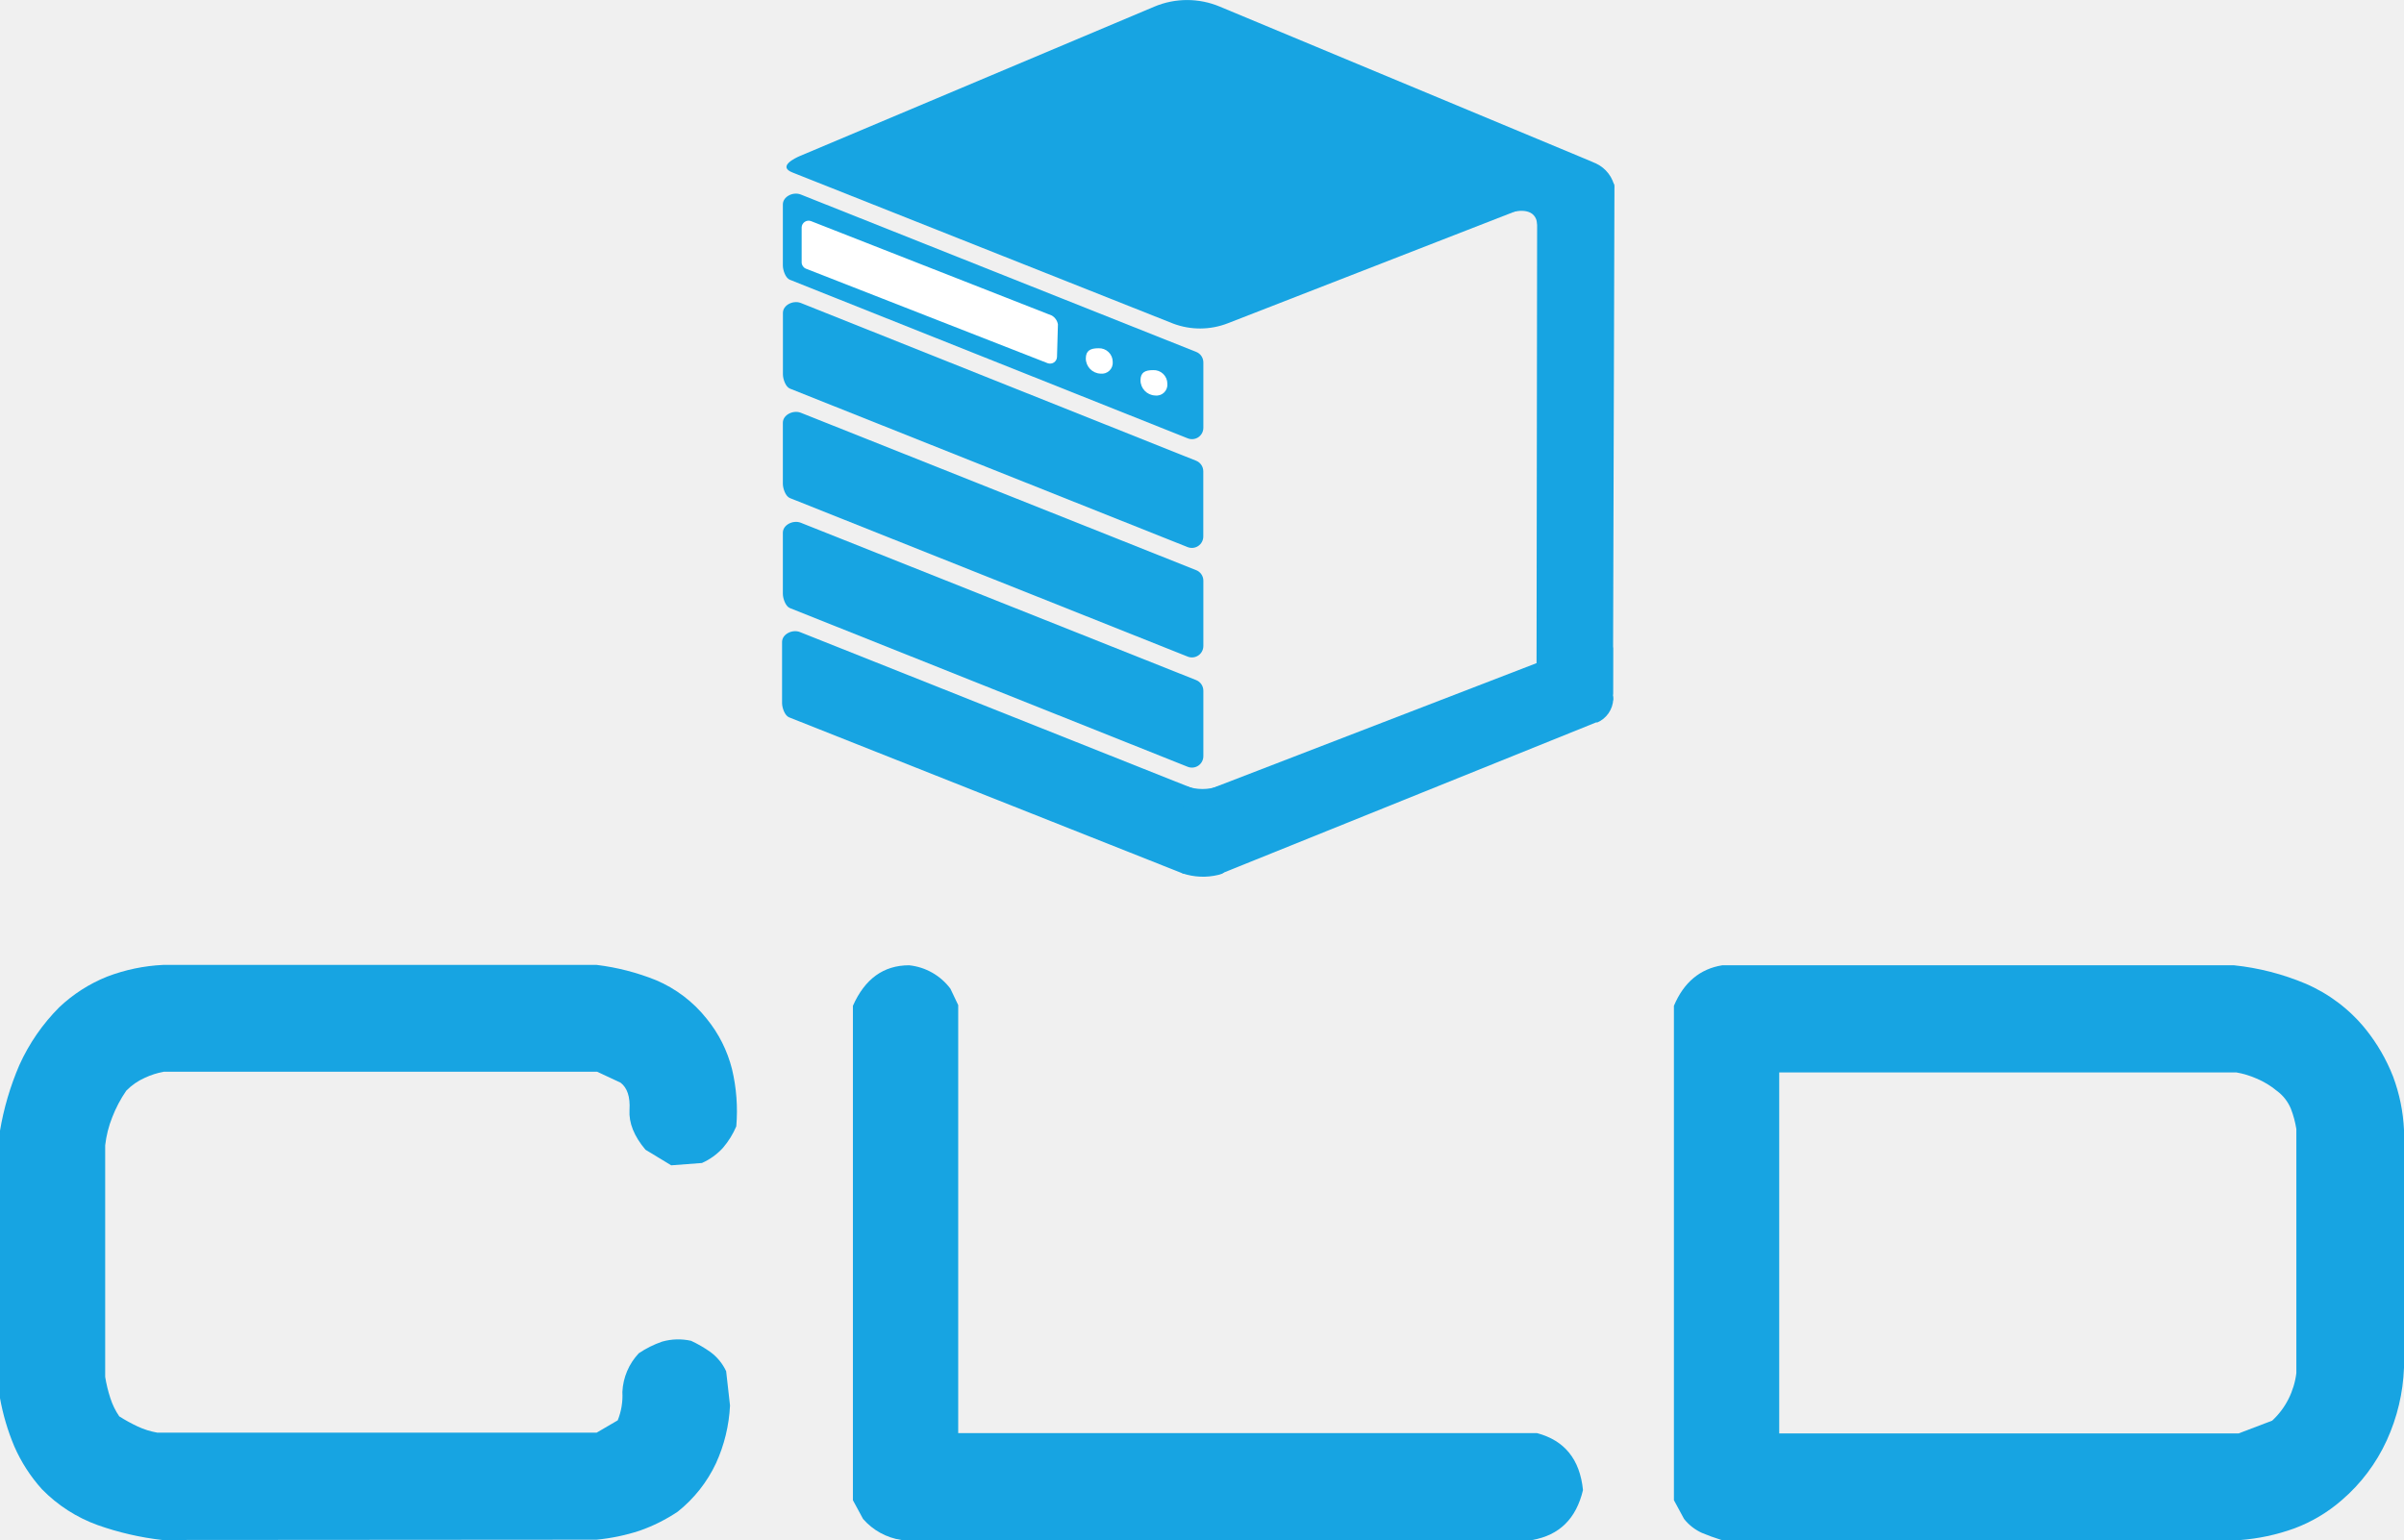
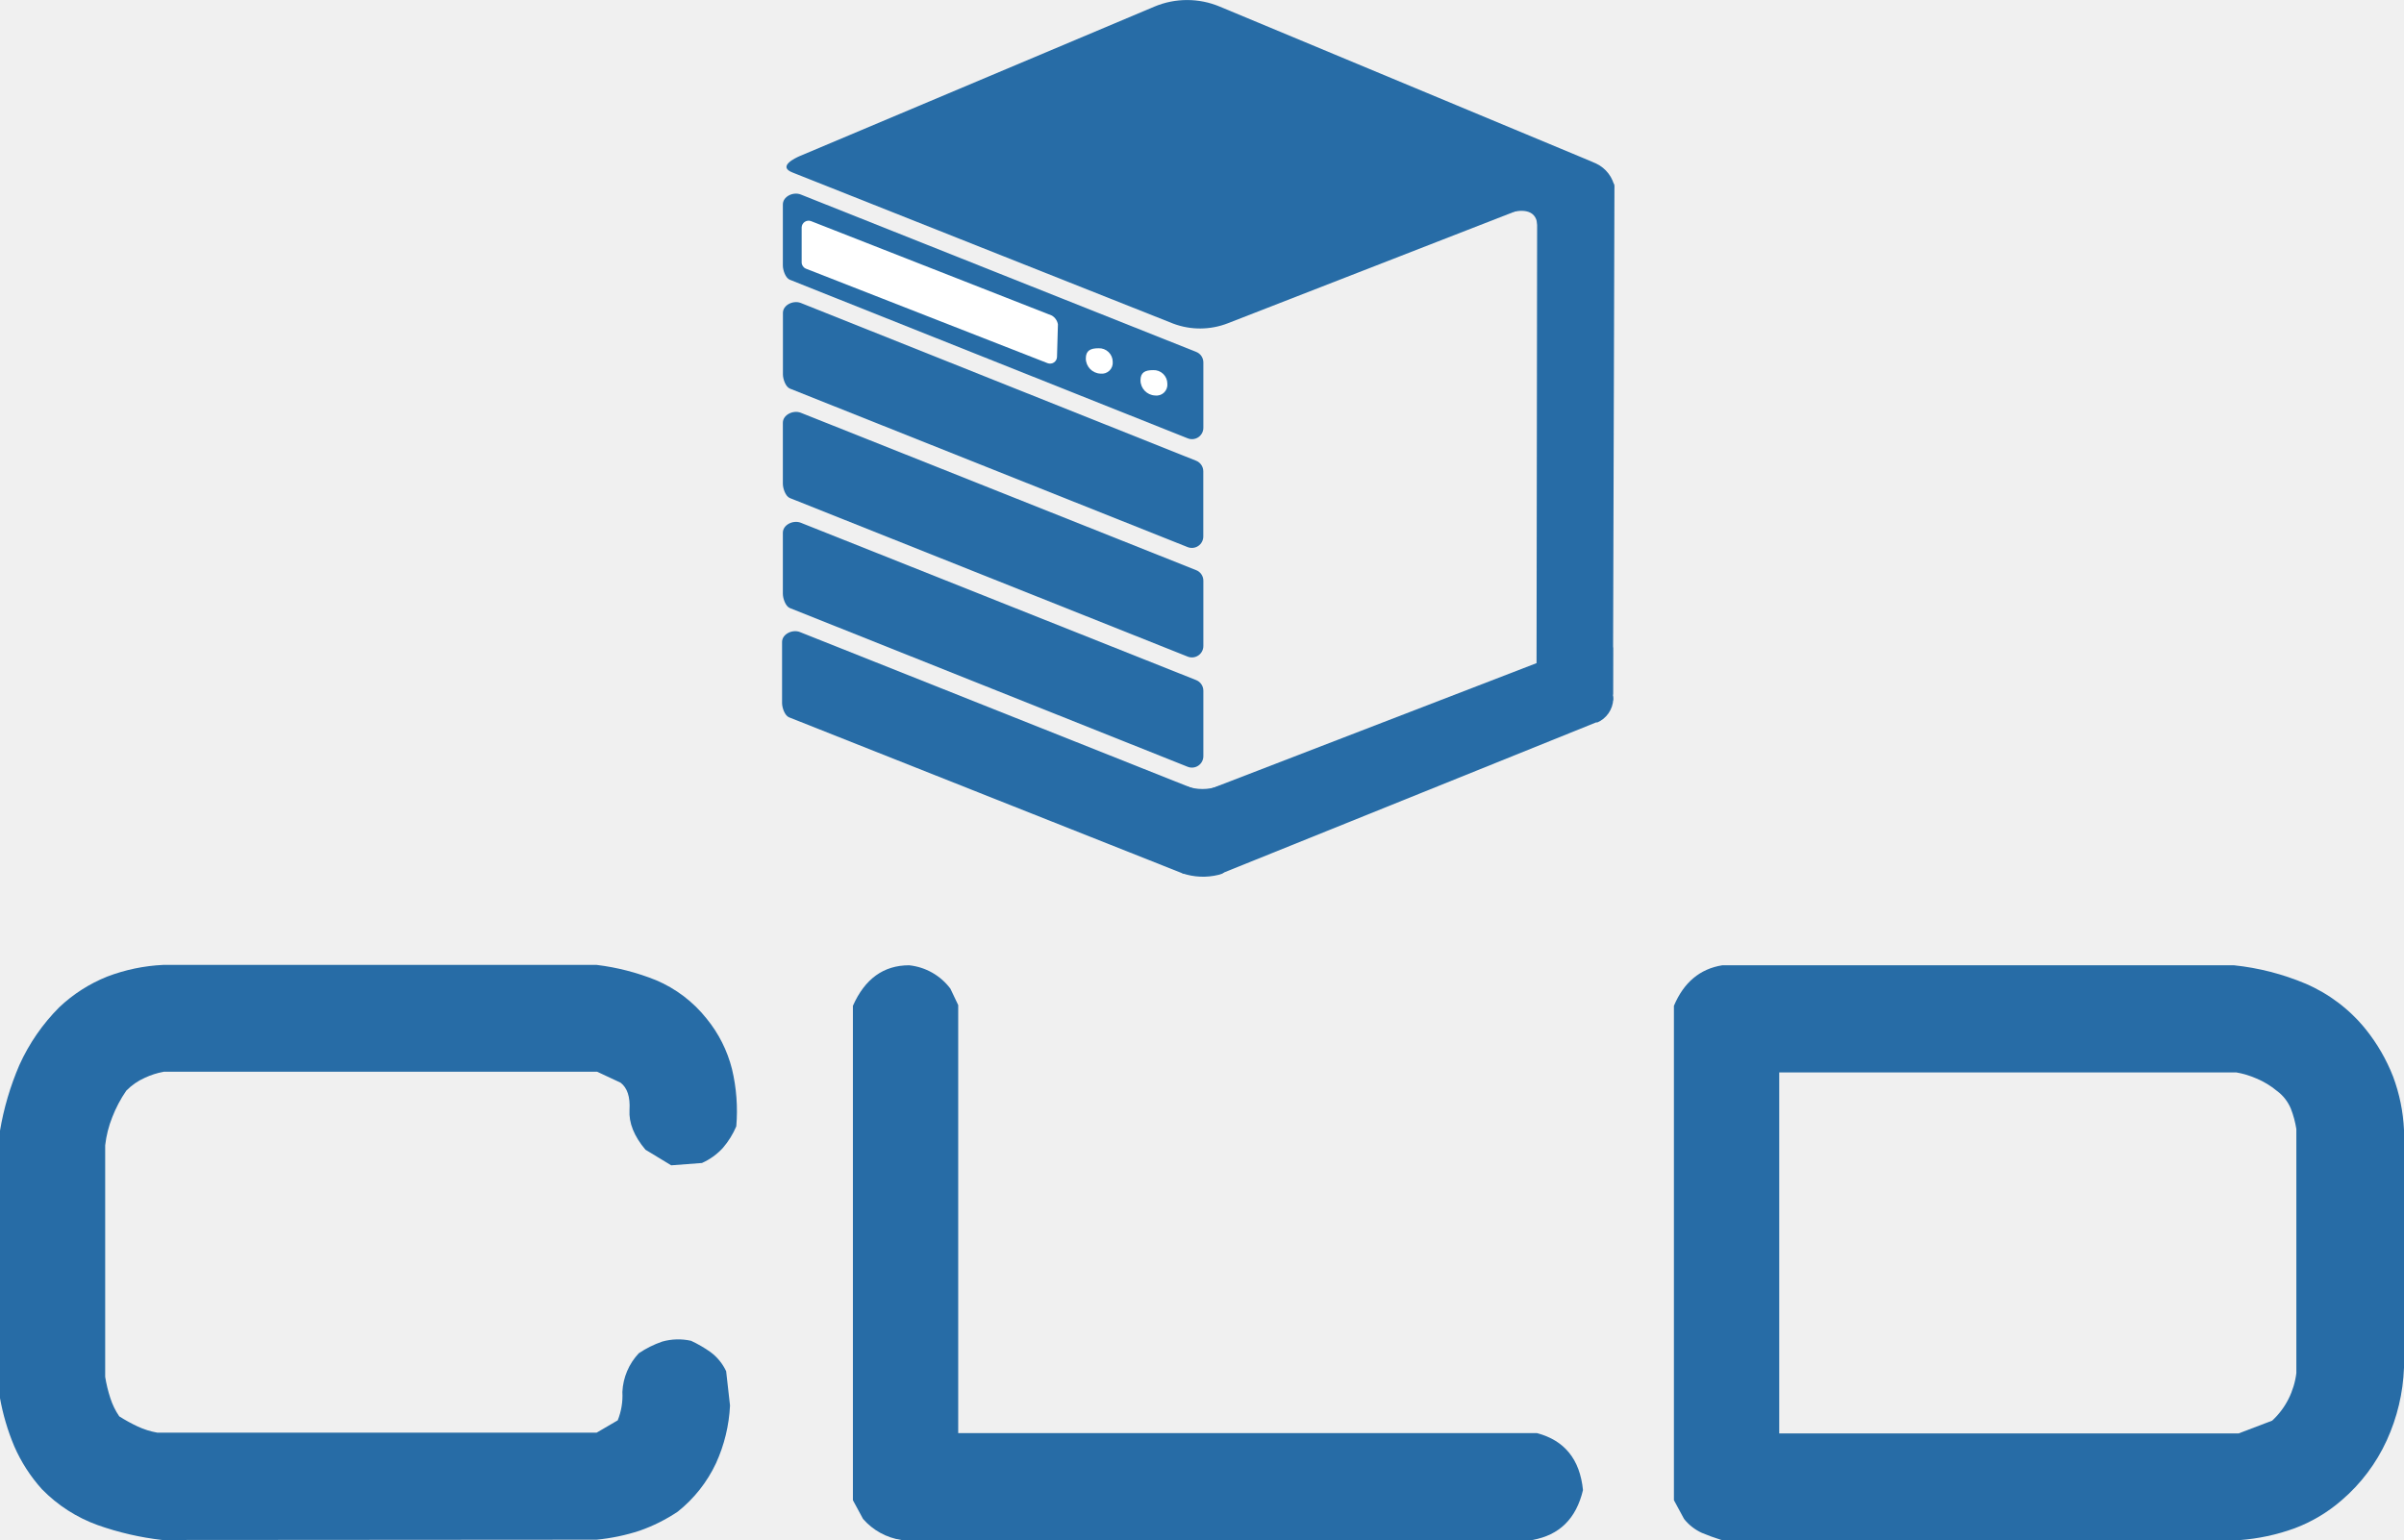
<svg xmlns="http://www.w3.org/2000/svg" viewBox="0 0 391.28 250.73">
  <defs>
-     <style>.cls-1{fill:#17a4e2;}.cls-2{fill:#1576ea;}.cls-3{fill:#fff;}.cls-4{fill:#fff;}.cls-5{fill:#f40c0c;}</style>
+     <style>.cls-1{fill:#276ca6;}.cls-2{fill:#1576ea;}.cls-3{fill:#fff;}.cls-4{fill:#fff;}.cls-5{fill:#f40c0c;}</style>
  </defs>
  <path class="cls-1" d="M193.39,71.36,128.65,45.55c-.71-.28-1.14-1.56-1.14-2.32l0-9.94c0-1.3,1.67-2.1,2.89-1.63l64.35,25.62a1.84,1.84,0,0,1,1.2,1.74V69.63A1.85,1.85,0,0,1,193.39,71.36Z" transform="translate(-0.09)" />
  <path d="M28.79,62.79" transform="translate(-0.09)" />
  <path class="cls-1" d="M26.49,250.73A47.79,47.79,0,0,1,16,248.31a24.09,24.09,0,0,1-9.08-5.84,25.88,25.88,0,0,1-4.51-7,37.41,37.41,0,0,1-2.34-7.94V184.2a46.72,46.72,0,0,1,3.17-10.79A31.85,31.85,0,0,1,9.73,164a24.67,24.67,0,0,1,7.81-5,29.5,29.5,0,0,1,9.08-1.9H97.21a38.16,38.16,0,0,1,9.64,2.48,20.89,20.89,0,0,1,8.26,6.28,21.13,21.13,0,0,1,4.12,8.19,29.47,29.47,0,0,1,.7,9.33,13.4,13.4,0,0,1-2.16,3.49,10.22,10.22,0,0,1-3.43,2.48l-5,.38-4.19-2.54q-2.79-3.3-2.6-6.48t-1.46-4.44l-3.81-1.78H26.75a12.75,12.75,0,0,0-3.11,1,9.73,9.73,0,0,0-3,2.09,21,21,0,0,0-2.28,4.32,17.72,17.72,0,0,0-1.15,4.57v37.7a22.42,22.42,0,0,0,.83,3.43,11.37,11.37,0,0,0,1.46,3,26.51,26.51,0,0,0,3,1.65,12.75,12.75,0,0,0,3.17,1H97.21l3.42-2a10.75,10.75,0,0,0,.76-4.63,9.84,9.84,0,0,1,2.67-6.29,16.13,16.13,0,0,1,3.81-1.9,9.56,9.56,0,0,1,4.7-.13,20.23,20.23,0,0,1,3.17,1.84,8.22,8.22,0,0,1,2.54,3.11l.63,5.59a25.6,25.6,0,0,1-2.28,9.39,22,22,0,0,1-6.22,7.88,27.4,27.4,0,0,1-6.22,3.11,32.39,32.39,0,0,1-7,1.46Z" transform="translate(-0.09)" />
  <path class="cls-1" d="M146.79,250.73a10.31,10.31,0,0,1-6.23-3.43l-1.65-3.05V163.76q2.93-6.6,9.15-6.6a9.65,9.65,0,0,1,6.72,3.81l1.27,2.67v69.69h94.2q6.74,1.78,7.49,9.27c-1.1,4.66-3.85,7.36-8.25,8.13Z" transform="translate(-0.09)" />
  <path class="cls-1" d="M280.28,250.73c-1.1-.34-2.16-.73-3.17-1.15a7.81,7.81,0,0,1-2.92-2.28l-1.65-3.05V163.76q2.41-5.72,7.87-6.6h83.28a41,41,0,0,1,11.68,3,25.53,25.53,0,0,1,9.78,7.43,29.41,29.41,0,0,1,4.44,7.68,28.58,28.58,0,0,1,1.78,8.7v38.72a31.27,31.27,0,0,1-2.8,11.81,28.32,28.32,0,0,1-7.36,9.77,25.05,25.05,0,0,1-7.68,4.57,33.4,33.4,0,0,1-8.95,1.91Zm89.63-19.43a12.28,12.28,0,0,0,2.67-3.55,12.83,12.83,0,0,0,1.27-4.19V183.82a16.17,16.17,0,0,0-.89-3.3,6.85,6.85,0,0,0-2.29-2.92,13.11,13.11,0,0,0-3.3-2,14.34,14.34,0,0,0-3.3-1H289.68v58.78h74.77Z" transform="translate(-0.09)" />
  <path class="cls-2" d="M15,103.31" transform="translate(-0.09)" />
  <path class="cls-1" d="M193.39,124.84,128.65,99c-.7-.28-1.14-1.56-1.14-2.32l0-9.94c0-1.31,1.68-2.1,2.89-1.64l64.36,25.62a1.86,1.86,0,0,1,1.19,1.74v10.62A1.86,1.86,0,0,1,193.39,124.84Z" transform="translate(-0.09)" />
  <path class="cls-1" d="M191.05,52.69,129.14,28.11c-2.65-1,.51-2.43,1.07-2.68L188,1.07a13.75,13.75,0,0,1,10.61,0L259,26.24a1.83,1.83,0,0,1,0,3.39l-59.06,23A12.41,12.41,0,0,1,191.05,52.69Z" transform="translate(-0.09)" />
  <path class="cls-1" d="M262.62,114v-8.44c-.18-1.39-.91-2-2.1-1.58L195.65,129l.15,11a2.32,2.32,0,0,0,3.22,2.17l61-24.61" transform="translate(-0.09)" />
  <path class="cls-1" d="M262.62,112.91l.24-82.42c-.06-1-.43-.83-.9-.74l-11.07,2.13a.75.75,0,0,0-.61.74l-.1,76.45a.77.77,0,0,0,.5.72l10.94,3.83A.75.75,0,0,0,262.62,112.91Z" transform="translate(-0.09)" />
  <path class="cls-1" d="M259.24,26.37a5.45,5.45,0,0,1,3.55,3.69c.7,2.8-11,2.27-11,2.27" transform="translate(-0.09)" />
  <path class="cls-3" d="M170.6,59.13,131.28,43.75a1.12,1.12,0,0,1-.71-1V37A1.13,1.13,0,0,1,132.09,36l39.19,15.37a2.07,2.07,0,0,1,1,1.44l-.15,5.31A1.13,1.13,0,0,1,170.6,59.13Z" transform="translate(-0.09)" />
  <path class="cls-4" d="M181.2,58.9a1.78,1.78,0,0,1-2,1.93,2.48,2.48,0,0,1-2.38-2.47c0-1.29.77-1.66,2.06-1.66A2.22,2.22,0,0,1,181.2,58.9Z" transform="translate(-0.09)" />
  <path class="cls-3" d="M190.09,62.45a1.77,1.77,0,0,1-2,1.94,2.48,2.48,0,0,1-2.37-2.47c0-1.3.76-1.66,2.06-1.66A2.21,2.21,0,0,1,190.09,62.45Z" transform="translate(-0.09)" />
  <path class="cls-1" d="M246.44,34.49s3.33-.94,3.81,1.68.52-3.63.52-3.63l-4.33,1.4Z" transform="translate(-0.09)" />
  <path class="cls-1" d="M192.51,142.18a10.49,10.49,0,0,0,5.89.26c3.19-.76-2.6-2.38-2.6-2.38L193,141.7Z" transform="translate(-0.09)" />
  <path class="cls-1" d="M193.39,106.9,128.65,81.09c-.7-.28-1.14-1.56-1.14-2.32l0-9.94c0-1.3,1.68-2.1,2.89-1.64l64.36,25.63a1.84,1.84,0,0,1,1.19,1.73v10.62A1.86,1.86,0,0,1,193.39,106.9Z" transform="translate(-0.09)" />
  <path class="cls-1" d="M192.6,142.21l-64.08-25.42c-.7-.28-1.14-1.56-1.14-2.32l0-9.94c0-1.3,1.68-2.1,2.89-1.63l64.36,25.62c4.13,1.49,1.58,1.07,1.58,1.84l.28,10.64C196.47,142.31,194.52,142.32,192.6,142.21Z" transform="translate(-0.09)" />
  <path class="cls-1" d="M193.4,89.08,128.66,63.27c-.71-.28-1.14-1.56-1.14-2.32l0-10c0-1.3,1.67-2.09,2.89-1.63L194.74,75a1.86,1.86,0,0,1,1.2,1.74V87.35A1.86,1.86,0,0,1,193.4,89.08Z" transform="translate(-0.09)" />
  <path class="cls-5" d="M95.92,14.69" transform="translate(-0.09)" />
  <path class="cls-5" d="M205.45,58.33" transform="translate(-0.09)" />
  <path class="cls-1" d="M260,117.66a4.34,4.34,0,0,0,2.67-3.83c0-2.78-4,.63-4,.63Z" transform="translate(-0.09)" />
  <path class="cls-1" d="M193.17,128a7.78,7.78,0,0,0,5.28,0c2.73-1.06.69,2.68.69,2.68l-7,.85Z" transform="translate(-0.09)" />
</svg>
